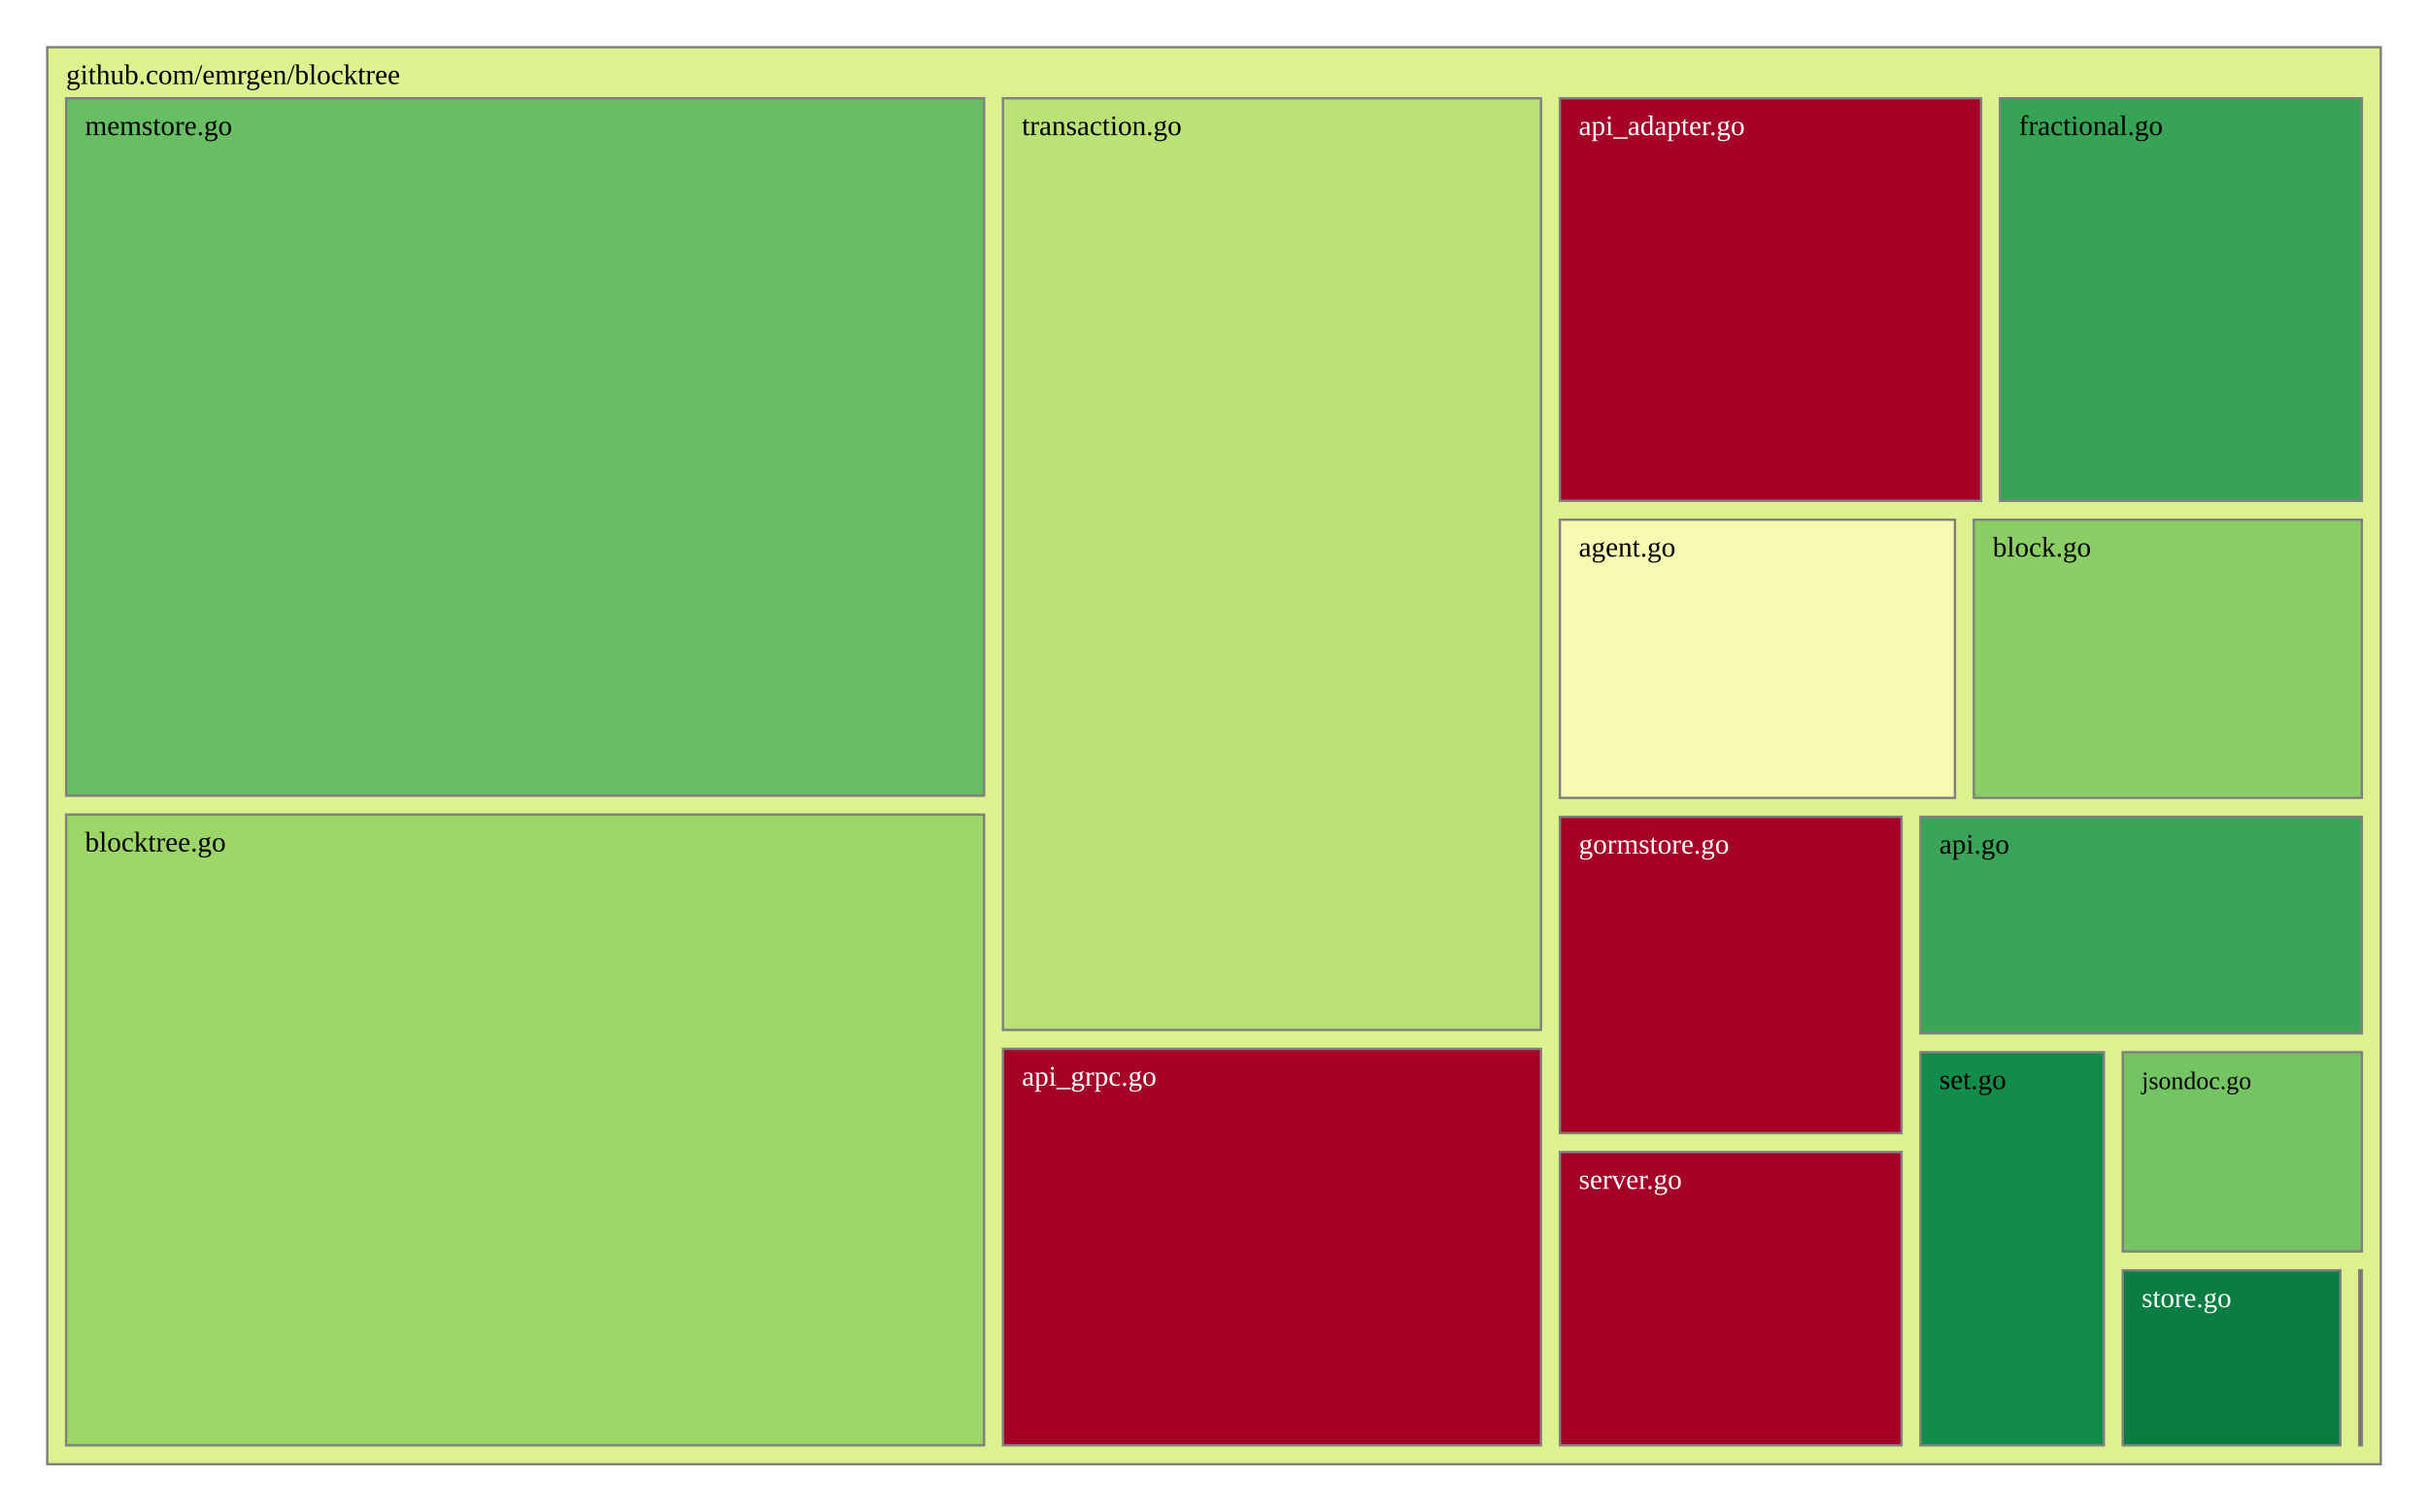
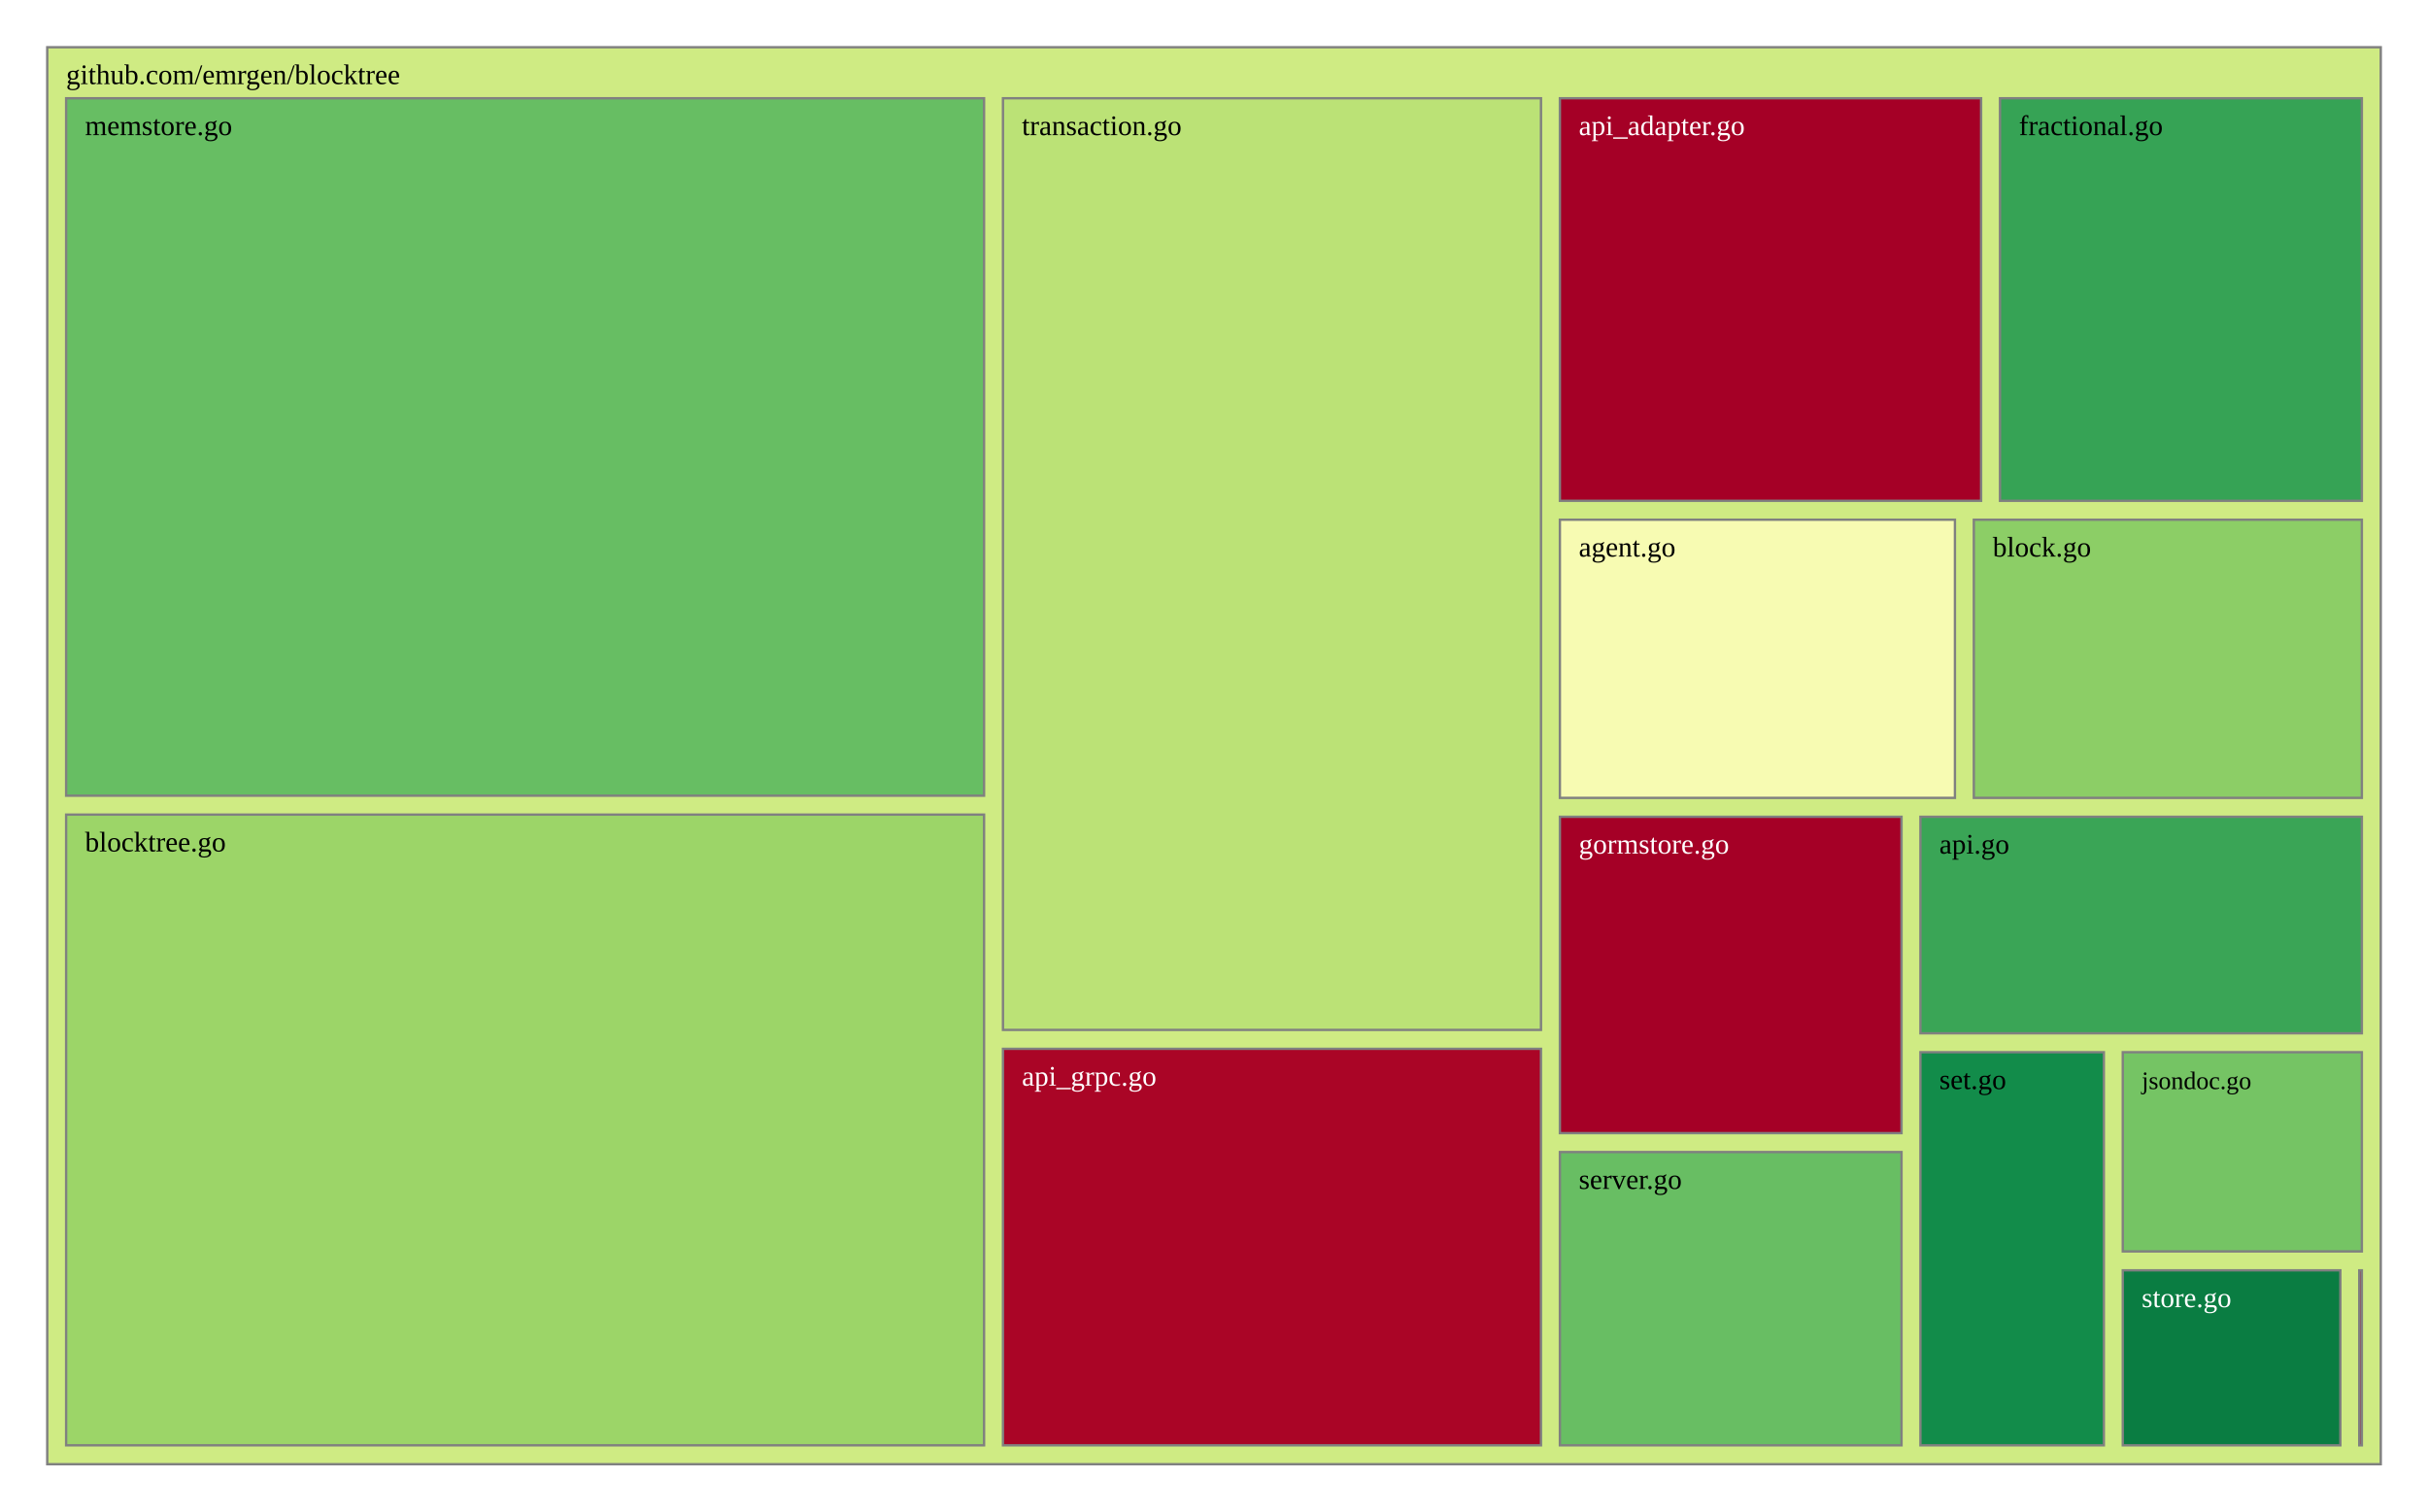
<svg xmlns="http://www.w3.org/2000/svg" viewBox="0 0 1028 640" style="background: white none repeat scroll 0% 0%;">
  <g>
-     <rect x="20" y="20" width="988" height="600" style="fill: rgb(221, 241, 143);opacity:1;fill-opacity:1.00;stroke:rgb(128,128,128);stroke-width:1px;stroke-opacity:1.00;" />
+     <rect x="20" y="20" width="988" height="600" style="fill: rgb(207, 235, 131);opacity:1;fill-opacity:1.00;stroke:rgb(128,128,128);stroke-width:1px;stroke-opacity:1.00;" />
    <text data-notex="1" text-anchor="start" transform="translate(28,35.6) scale(1)" style="font-family: Open Sans, verdana, arial, sans-serif !important; font-size: 12px; fill: rgb(0, 0, 0); fill-opacity: 1.00; white-space: pre;" data-math="N">github.com/emrgen/blocktree</text>
  </g>
  <g>
    <rect x="660.446" y="220.065" width="167.262" height="117.786" style="fill: rgb(247, 251, 178);opacity:1;fill-opacity:1.00;stroke:rgb(128,128,128);stroke-width:1px;stroke-opacity:1.00;" />
    <text data-notex="1" text-anchor="start" transform="translate(668.4456,235.6654) scale(1)" style="font-family: Open Sans, verdana, arial, sans-serif !important; font-size: 12px; fill: rgb(0, 0, 0); fill-opacity: 1.00; white-space: pre;" data-math="N">agent.go</text>
  </g>
  <g>
    <rect x="813.097" y="345.851" width="186.903" height="91.69" style="fill: rgb(58, 165, 86);opacity:1;fill-opacity:1.00;stroke:rgb(128,128,128);stroke-width:1px;stroke-opacity:1.00;" />
    <text data-notex="1" text-anchor="start" transform="translate(821.097,361.4513) scale(1)" style="font-family: Open Sans, verdana, arial, sans-serif !important; font-size: 12px; fill: rgb(0, 0, 0); fill-opacity: 1.00; white-space: pre;" data-math="N">api.go</text>
  </g>
  <g>
    <rect x="660.446" y="41.6" width="178.339" height="170.465" style="fill: rgb(165, 0, 38);opacity:1;fill-opacity:1.00;stroke:rgb(128,128,128);stroke-width:1px;stroke-opacity:1.00;" />
    <text data-notex="1" text-anchor="start" transform="translate(668.4456,57.2) scale(1)" style="font-family: Open Sans, verdana, arial, sans-serif !important; font-size: 12px; fill: rgb(255, 255, 255); fill-opacity: 1.00; white-space: pre;" data-math="N">api_adapter.go</text>
  </g>
  <g>
-     <rect x="424.651" y="444.103" width="227.794" height="167.897" style="fill: rgb(165, 0, 38);opacity:1;fill-opacity:1.00;stroke:rgb(128,128,128);stroke-width:1px;stroke-opacity:1.00;" />
+     <rect x="424.651" y="444.103" width="227.794" height="167.897" style="fill: rgb(170, 5, 38);opacity:1;fill-opacity:1.00;stroke:rgb(128,128,128);stroke-width:1px;stroke-opacity:1.00;" />
    <text data-notex="1" text-anchor="start" transform="translate(432.6513,459.703) scale(1)" style="font-family: Open Sans, verdana, arial, sans-serif !important; font-size: 12px; fill: rgb(255, 255, 255); fill-opacity: 1.00; white-space: pre;" data-math="N">api_grpc.go</text>
  </g>
  <g>
    <rect x="835.708" y="220.065" width="164.292" height="117.786" style="fill: rgb(140, 206, 102);opacity:1;fill-opacity:1.00;stroke:rgb(128,128,128);stroke-width:1px;stroke-opacity:1.00;" />
    <text data-notex="1" text-anchor="start" transform="translate(843.7081,235.6654) scale(1)" style="font-family: Open Sans, verdana, arial, sans-serif !important; font-size: 12px; fill: rgb(0, 0, 0); fill-opacity: 1.00; white-space: pre;" data-math="N">block.go</text>
  </g>
  <g>
    <rect x="28" y="344.93" width="388.651" height="267.07" style="fill: rgb(156, 213, 104);opacity:1;fill-opacity:1.00;stroke:rgb(128,128,128);stroke-width:1px;stroke-opacity:1.00;" />
    <text data-notex="1" text-anchor="start" transform="translate(36,360.5303) scale(1)" style="font-family: Open Sans, verdana, arial, sans-serif !important; font-size: 12px; fill: rgb(0, 0, 0); fill-opacity: 1.00; white-space: pre;" data-math="N">blocktree.go</text>
  </g>
  <g>
    <rect x="998.897" y="537.902" width="1.103" height="74.098" style="fill: rgb(165, 0, 38);opacity:1;fill-opacity:1.00;stroke:rgb(128,128,128);stroke-width:1px;stroke-opacity:1.00;" />
  </g>
  <g>
    <rect x="846.785" y="41.6" width="153.215" height="170.465" style="fill: rgb(54, 163, 85);opacity:1;fill-opacity:1.00;stroke:rgb(128,128,128);stroke-width:1px;stroke-opacity:1.00;" />
    <text data-notex="1" text-anchor="start" transform="translate(854.785,57.2) scale(1)" style="font-family: Open Sans, verdana, arial, sans-serif !important; font-size: 12px; fill: rgb(0, 0, 0); fill-opacity: 1.00; white-space: pre;" data-math="N">fractional.go</text>
  </g>
  <g>
    <rect x="660.446" y="345.851" width="144.651" height="133.97" style="fill: rgb(165, 0, 38);opacity:1;fill-opacity:1.00;stroke:rgb(128,128,128);stroke-width:1px;stroke-opacity:1.00;" />
    <text data-notex="1" text-anchor="start" transform="translate(668.4456,361.4513) scale(1)" style="font-family: Open Sans, verdana, arial, sans-serif !important; font-size: 12px; fill: rgb(255, 255, 255); fill-opacity: 1.00; white-space: pre;" data-math="N">gormstore.go</text>
  </g>
  <g>
    <rect x="898.769" y="445.542" width="101.231" height="84.36" style="fill: rgb(117, 196, 100);opacity:1;fill-opacity:1.00;stroke:rgb(128,128,128);stroke-width:1px;stroke-opacity:1.00;" />
    <text data-notex="1" text-anchor="start" transform="translate(906.7686,461.1417) scale(0.887827)" style="font-family: Open Sans, verdana, arial, sans-serif !important; font-size: 12px; fill: rgb(0, 0, 0); fill-opacity: 1.00; white-space: pre;" data-math="N">jsondoc.go</text>
  </g>
  <g>
    <rect x="28" y="41.6" width="388.651" height="295.33" style="fill: rgb(103, 190, 99);opacity:1;fill-opacity:1.00;stroke:rgb(128,128,128);stroke-width:1px;stroke-opacity:1.00;" />
    <text data-notex="1" text-anchor="start" transform="translate(36,57.2) scale(1)" style="font-family: Open Sans, verdana, arial, sans-serif !important; font-size: 12px; fill: rgb(0, 0, 0); fill-opacity: 1.00; white-space: pre;" data-math="N">memstore.go</text>
  </g>
  <g>
-     <rect x="660.446" y="487.821" width="144.651" height="124.179" style="fill: rgb(165, 0, 38);opacity:1;fill-opacity:1.00;stroke:rgb(128,128,128);stroke-width:1px;stroke-opacity:1.00;" />
-     <text data-notex="1" text-anchor="start" transform="translate(668.4456,503.4212) scale(1)" style="font-family: Open Sans, verdana, arial, sans-serif !important; font-size: 12px; fill: rgb(255, 255, 255); fill-opacity: 1.00; white-space: pre;" data-math="N">server.go</text>
+     <rect x="660.446" y="487.821" width="144.651" height="124.179" style="fill: rgb(104, 190, 99);opacity:1;fill-opacity:1.00;stroke:rgb(128,128,128);stroke-width:1px;stroke-opacity:1.00;" />
+     <text data-notex="1" text-anchor="start" transform="translate(668.4456,503.4212) scale(1)" style="font-family: Open Sans, verdana, arial, sans-serif !important; font-size: 12px; fill: rgb(0, 0, 0); fill-opacity: 1.00; white-space: pre;" data-math="N">server.go</text>
  </g>
  <g>
    <rect x="813.097" y="445.542" width="77.672" height="166.458" style="fill: rgb(18, 140, 74);opacity:1;fill-opacity:1.00;stroke:rgb(128,128,128);stroke-width:1px;stroke-opacity:1.00;" />
    <text data-notex="1" text-anchor="start" transform="translate(821.097,461.1417) scale(1)" style="font-family: Open Sans, verdana, arial, sans-serif !important; font-size: 12px; fill: rgb(0, 0, 0); fill-opacity: 1.00; white-space: pre;" data-math="N">set.go</text>
  </g>
  <g>
    <rect x="898.769" y="537.902" width="92.129" height="74.098" style="fill: rgb(10, 125, 66);opacity:1;fill-opacity:1.00;stroke:rgb(128,128,128);stroke-width:1px;stroke-opacity:1.00;" />
    <text data-notex="1" text-anchor="start" transform="translate(906.7686,553.502) scale(0.99126)" style="font-family: Open Sans, verdana, arial, sans-serif !important; font-size: 12px; fill: rgb(255, 255, 255); fill-opacity: 1.00; white-space: pre;" data-math="N">store.go</text>
  </g>
  <g>
    <rect x="424.651" y="41.6" width="227.794" height="394.503" style="fill: rgb(187, 226, 118);opacity:1;fill-opacity:1.00;stroke:rgb(128,128,128);stroke-width:1px;stroke-opacity:1.00;" />
    <text data-notex="1" text-anchor="start" transform="translate(432.6513,57.2) scale(1)" style="font-family: Open Sans, verdana, arial, sans-serif !important; font-size: 12px; fill: rgb(0, 0, 0); fill-opacity: 1.00; white-space: pre;" data-math="N">transaction.go</text>
  </g>
</svg>
